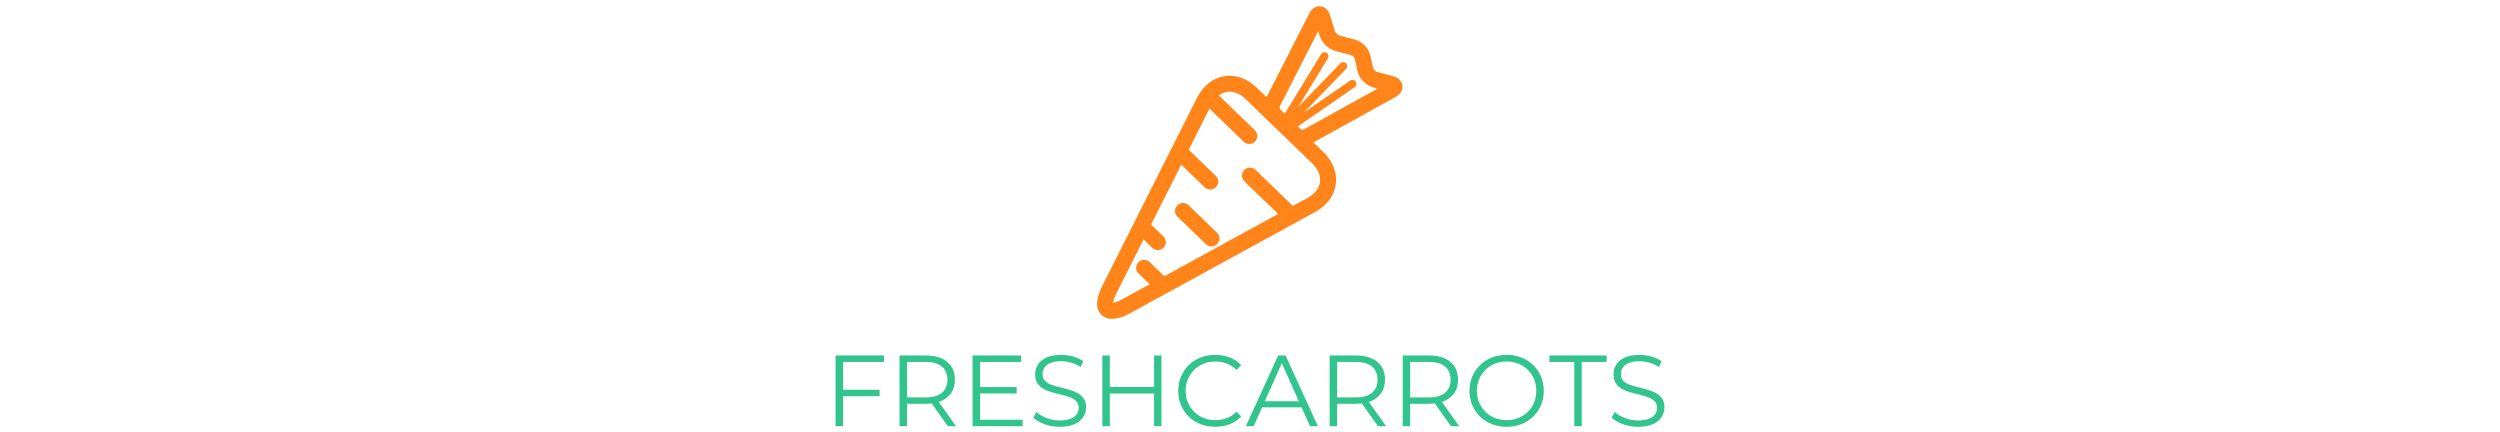
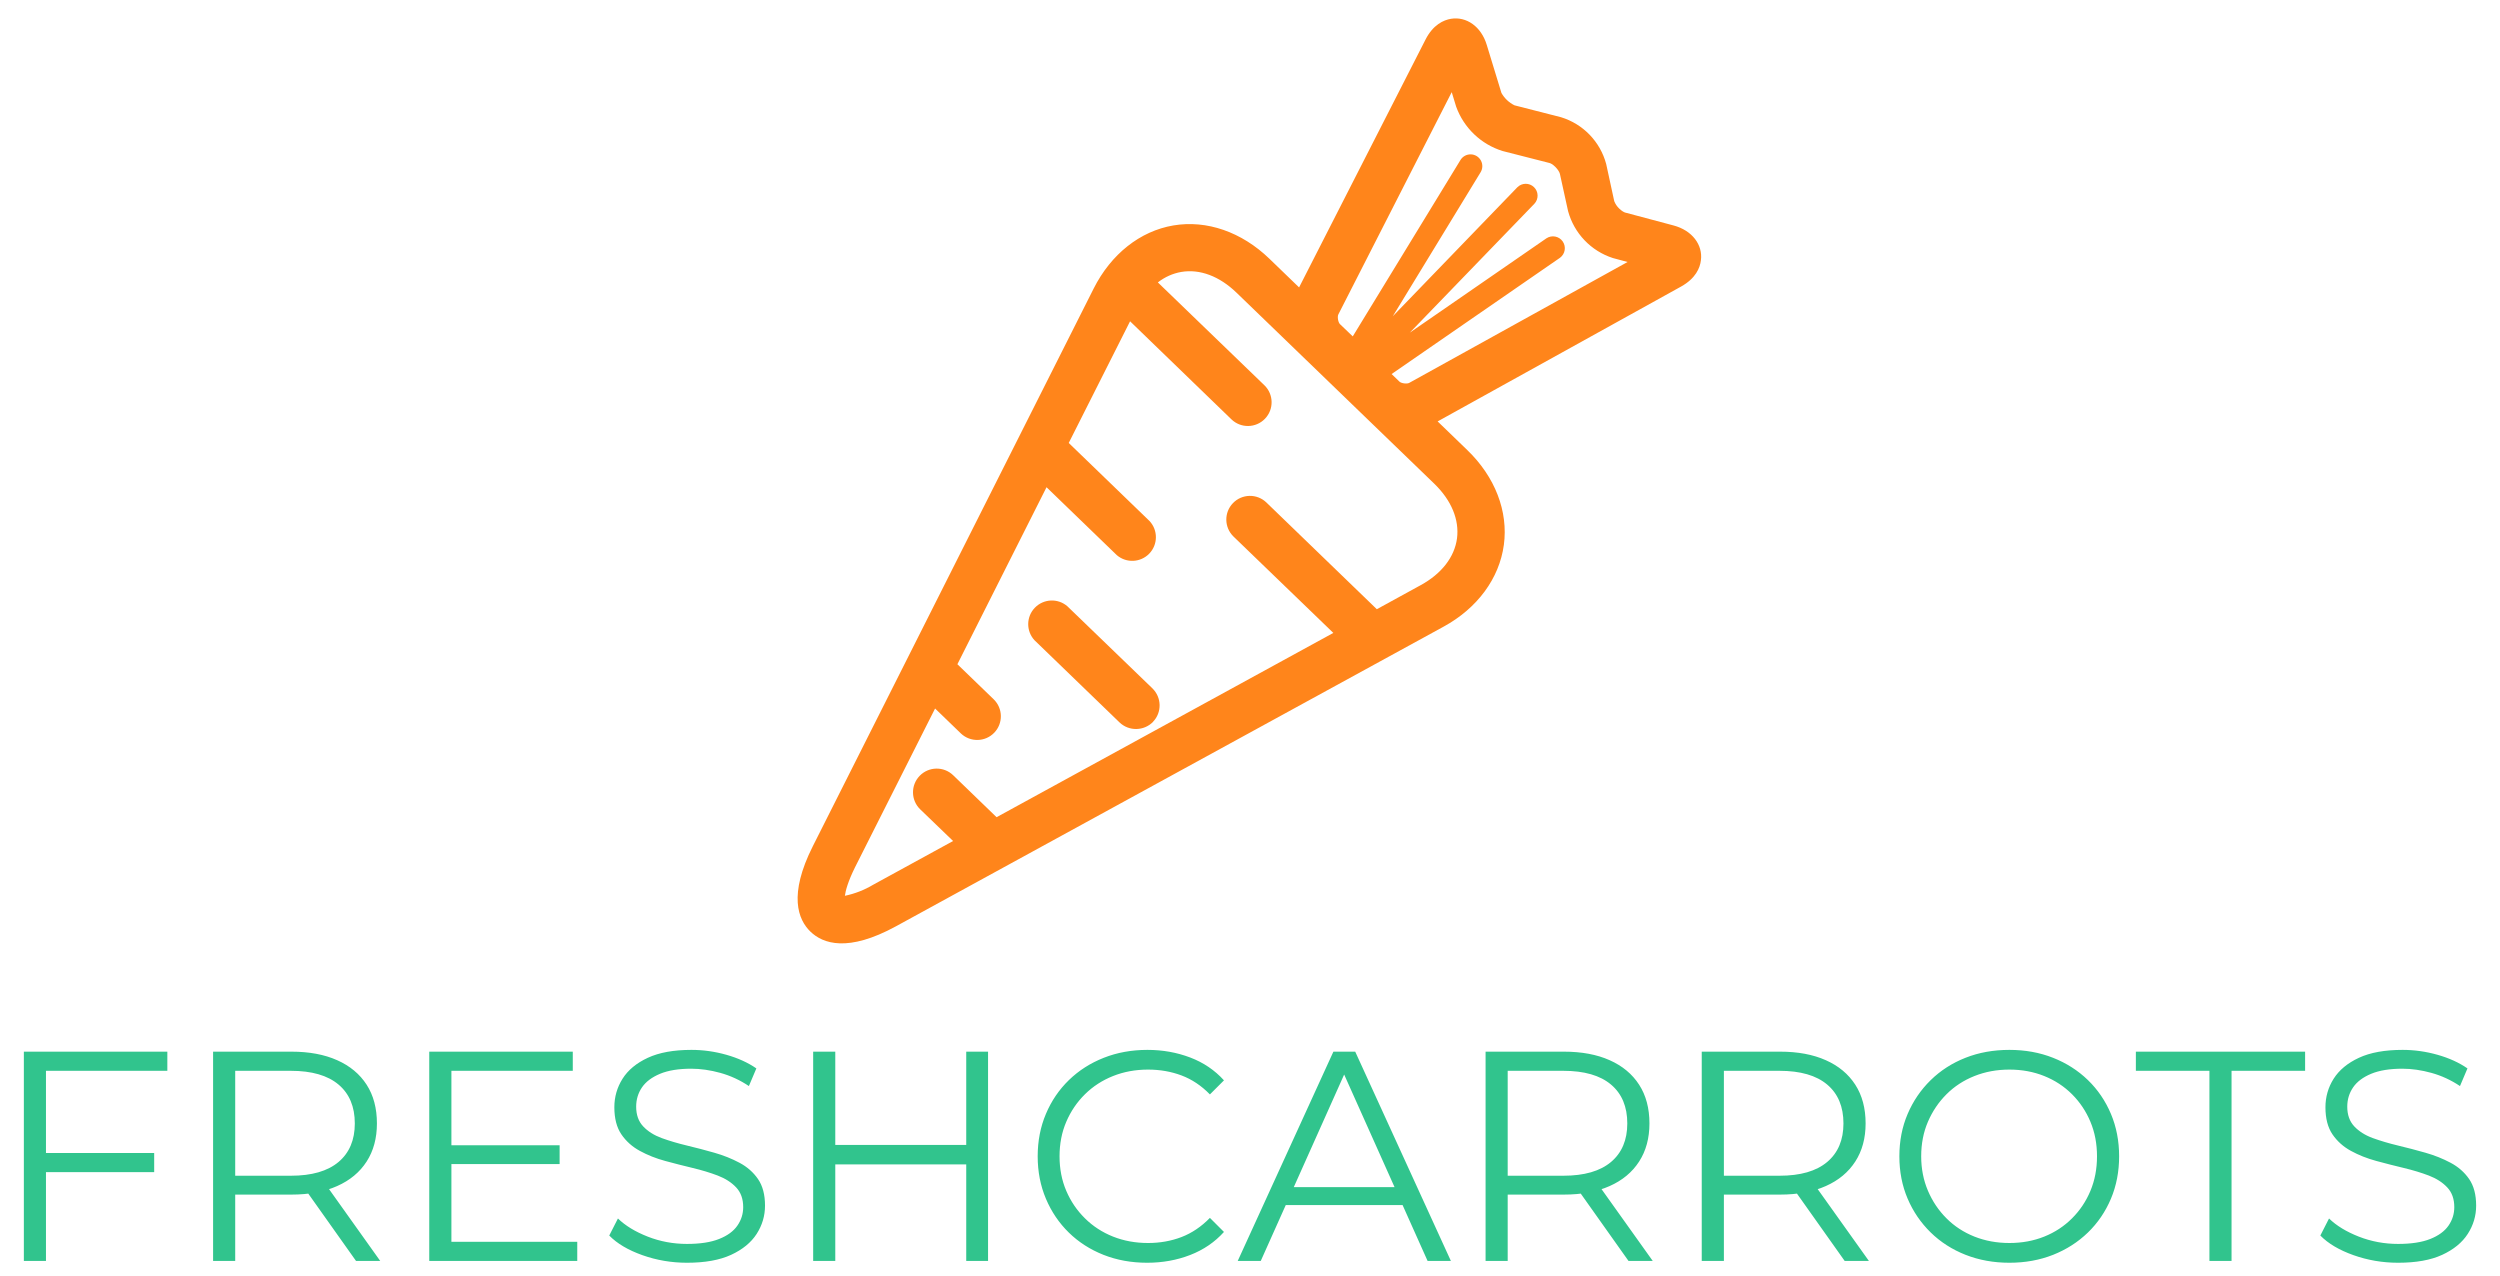
- <svg xmlns="http://www.w3.org/2000/svg" version="1.1" width="2000" height="345" viewBox="0 0 2000 345">
+ <svg xmlns="http://www.w3.org/2000/svg" version="1.1" viewBox="662 0 676 345">
  <svg xml:space="preserve" width="2000" height="345" data-version="2" data-id="lg_U0msDvftj7r1ZRaS3U" viewBox="0 0 676 345" x="0" y="0">
    <rect width="100%" height="100%" fill="transparent" />
    <path fill="#31c48d" d="M11.78 316.948v-5.17h29.91v5.17zm.65-27.4v51.41H6.45v-56.59h38.8v5.18zm51.17 51.41h-5.98v-56.59H78.8q7.2 0 12.37 2.31 5.18 2.3 7.97 6.63 2.78 4.32 2.78 10.47 0 5.98-2.78 10.3-2.79 4.33-7.97 6.63-5.17 2.31-12.37 2.31H60.94l2.66-2.75zm39.21 0h-6.54l-14.56-20.53h6.47zm-39.21-54.24v34.03l-2.66-2.83h17.7q8.49 0 12.9-3.72 4.4-3.71 4.4-10.42 0-6.8-4.4-10.51-4.41-3.72-12.9-3.72h-17.7zm57.81 28.05v-5.09h29.91v5.09zm.65-25.22v46.24h34.03v5.17h-40.02v-56.59h38.81v5.18zm63.7 51.9q-6.3 0-12.08-2.06t-8.94-5.3l2.35-4.61q2.99 2.91 8.04 4.9 5.05 1.98 10.63 1.98 5.34 0 8.69-1.34 3.36-1.33 4.93-3.6 1.58-2.26 1.58-5.01 0-3.31-1.9-5.33t-4.97-3.2q-3.07-1.17-6.79-2.06-3.72-.89-7.44-1.9-3.72-1.01-6.83-2.71-3.11-1.69-5.01-4.48-1.9-2.79-1.9-7.32 0-4.2 2.22-7.72 2.22-3.52 6.83-5.66 4.61-2.14 11.8-2.14 4.77 0 9.46 1.33 4.69 1.33 8.09 3.68l-2.02 4.77q-3.64-2.43-7.72-3.56-4.09-1.13-7.89-1.13-5.09 0-8.4 1.37-3.32 1.38-4.9 3.68-1.57 2.31-1.57 5.22 0 3.31 1.9 5.33t5.01 3.16q3.11 1.13 6.83 2.02 3.72.89 7.4 1.94 3.68 1.05 6.79 2.71 3.11 1.65 5.01 4.4 1.9 2.75 1.9 7.2 0 4.12-2.26 7.64-2.26 3.51-6.91 5.66-4.65 2.14-11.93 2.14m75.51-.49v-56.59h5.9v56.59zm-35.41-56.59v56.59h-5.98v-56.59zm35.98 25.23v5.25h-36.62v-5.25zm48.34 31.85q-6.38 0-11.8-2.14-5.42-2.15-9.38-6.03-3.96-3.88-6.18-9.13-2.23-5.26-2.23-11.48 0-6.23 2.23-11.48 2.22-5.26 6.22-9.14 4-3.88 9.42-6.02 5.42-2.14 11.81-2.14 6.14 0 11.56 2.06 5.41 2.06 9.13 6.18l-3.8 3.8q-3.47-3.55-7.68-5.13-4.2-1.58-9.05-1.58-5.1 0-9.46 1.74-4.37 1.74-7.6 4.93-3.24 3.2-5.05 7.44-1.82 4.24-1.82 9.34 0 5.09 1.82 9.34 1.81 4.24 5.05 7.43 3.23 3.2 7.6 4.94 4.36 1.73 9.46 1.73 4.85 0 9.05-1.61 4.21-1.62 7.68-5.18l3.8 3.8q-3.72 4.13-9.13 6.23-5.42 2.1-11.65 2.1m30.73-.49h-6.23l25.87-56.59h5.9l25.87 56.59h-6.3l-23.77-53.11h2.42zm40.42-15.11h-36.46l1.78-4.85h32.9zm26.35 15.11h-5.98v-56.59h21.18q7.2 0 12.37 2.31 5.18 2.3 7.97 6.63 2.79 4.32 2.79 10.47 0 5.98-2.79 10.3-2.79 4.33-7.97 6.63-5.17 2.31-12.37 2.31h-17.86l2.66-2.75zm39.22 0h-6.55l-14.56-20.53h6.47zm-39.22-54.24v34.03l-2.66-2.83h17.7q8.49 0 12.9-3.72 4.4-3.71 4.4-10.42 0-6.8-4.4-10.51-4.41-3.72-12.9-3.72h-17.7zm58.46 54.24h-5.99v-56.59h21.19q7.19 0 12.36 2.31 5.18 2.3 7.97 6.63 2.79 4.32 2.79 10.47 0 5.98-2.79 10.3-2.79 4.33-7.97 6.63-5.17 2.31-12.36 2.31h-17.87l2.67-2.75zm39.21 0h-6.55l-14.55-20.53h6.46zm-39.21-54.24v34.03l-2.67-2.83h17.7q8.49 0 12.9-3.72 4.4-3.71 4.4-10.42 0-6.8-4.4-10.51-4.41-3.72-12.9-3.72h-17.7zm77.2 54.73q-6.38 0-11.84-2.14-5.46-2.15-9.46-6.07-4-3.92-6.22-9.13-2.23-5.22-2.23-11.44 0-6.23 2.23-11.44 2.22-5.22 6.22-9.14 4-3.92 9.42-6.06 5.42-2.14 11.88-2.14 6.39 0 11.81 2.14 5.41 2.14 9.42 6.02 4 3.88 6.22 9.14 2.22 5.25 2.22 11.48 0 6.22-2.22 11.48-2.22 5.25-6.22 9.13-4.01 3.88-9.42 6.03-5.42 2.14-11.81 2.14m0-5.34q5.1 0 9.42-1.73 4.33-1.74 7.52-4.94 3.2-3.19 4.97-7.43 1.78-4.25 1.78-9.34 0-5.1-1.78-9.34-1.77-4.24-4.97-7.44-3.19-3.19-7.52-4.93-4.32-1.74-9.42-1.74-5.09 0-9.45 1.74-4.37 1.74-7.56 4.93-3.2 3.2-5.02 7.44-1.82 4.24-1.82 9.34 0 5.01 1.82 9.3 1.82 4.28 5.02 7.47 3.19 3.2 7.56 4.94 4.36 1.73 9.45 1.73m60.07 4.85h-5.98v-51.41h-19.89v-5.18h45.76v5.18h-19.89zm45.03.49q-6.3 0-12.08-2.06t-8.94-5.3l2.35-4.61q2.99 2.91 8.04 4.9 5.06 1.98 10.63 1.98 5.34 0 8.7-1.34 3.35-1.33 4.93-3.6 1.57-2.26 1.57-5.01 0-3.31-1.9-5.33t-4.97-3.2q-3.07-1.17-6.79-2.06-3.72-.89-7.44-1.9-3.72-1.01-6.83-2.71-3.11-1.69-5.01-4.48-1.9-2.79-1.9-7.32 0-4.2 2.22-7.72 2.23-3.52 6.83-5.66 4.61-2.14 11.81-2.14 4.77 0 9.46 1.33 4.69 1.33 8.08 3.68l-2.02 4.77q-3.64-2.43-7.72-3.56t-7.88-1.13q-5.1 0-8.41 1.37-3.32 1.38-4.89 3.68-1.58 2.31-1.58 5.22 0 3.31 1.9 5.33t5.01 3.16q3.12 1.13 6.83 2.02 3.72.89 7.4 1.94 3.68 1.05 6.79 2.71 3.12 1.65 5.02 4.4 1.9 2.75 1.9 7.2 0 4.12-2.27 7.64-2.26 3.51-6.91 5.66-4.65 2.14-11.93 2.14" />
    <path fill="#ff851b" d="M406.643 147.357c1.219-9.088-2.375-18.423-9.89-25.659l-8.017-7.748 65.814-36.458c3.974-2.211 5.134-5.06 5.374-7.098.561-4.159-2.336-8.093-7.414-9.435l-13.084-3.486c-.276-.078-.886-.397-1.584-1.072a5.494 5.494 0 0 1-1.353-2.01l-2.177-10.047a18.132 18.132 0 0 0-12.223-12.65l-12.584-3.22a8.242 8.242 0 0 1-3.52-3.347l-3.957-12.956c-1.515-5.03-5.518-7.764-9.683-7.088-2 .336-4.836 1.594-6.883 5.613l-34.19 67.02-8.018-7.748c-7.515-7.263-16.968-10.536-25.981-9.009-8.986 1.528-16.848 7.734-21.552 17.074l-75.926 150.765c-6.643 13.192-4.03 19.852-.649 23.119s10.125 5.652 23.11-1.439l148.087-81.027c9.146-4.992 15.08-13.061 16.3-22.121M393.739 28.826a19.505 19.505 0 0 0 12.57 12.012l12.611 3.22c.276.05.913.341 1.612 1.043.754.73 1.18 1.519 1.269 1.93l2.205 10.046a18.406 18.406 0 0 0 12.141 12.706l3.947 1.06-59.037 32.687c-.599.34-2.14.146-2.644-.34l-2.123-2.052 45.54-31.44a3.209 3.209 0 0 0-3.661-5.268l-36.96 25.524 33.696-34.865a3.206 3.206 0 0 0-4.61-4.455l-33.694 34.893 23.707-38.871a3.187 3.187 0 1 0-5.442-3.314l-29.08 47.617-3.464-3.32c-.503-.486-.75-2.02-.43-2.63l30.654-60.092zm-157.637 210.41a24.725 24.725 0 0 1-7.642 2.988c.169-1.377.84-3.889 2.753-7.74l21.633-42.903 6.984 6.75a6.401 6.401 0 0 0 8.882-9.219l-9.834-9.503 24.104-47.863 18.997 18.36a6.401 6.401 0 0 0 8.855-9.219l-21.847-21.113 16.584-32.897 27.406 26.513a6.41 6.41 0 0 0 8.91-9.219l-28.802-27.808q2.874-2.22 6.326-2.829c5.013-.855 10.323 1.143 14.932 5.598l53.527 51.703c4.61 4.482 6.76 9.72 6.104 14.76-.683 5.04-4.15 9.523-9.786 12.614l-11.895 6.522-29.893-28.889a6.401 6.401 0 0 0-8.882 9.219l27.014 26.08-91.056 49.83-11.734-11.34a6.41 6.41 0 0 0-8.91 9.22l8.884 8.558z" />
    <path fill="#ff851b" d="M311.761 195.191c2.457-2.542 2.388-6.58-.155-9.064l-22.991-22.193a6.401 6.401 0 0 0-8.883 9.191l22.992 22.22c2.542 2.43 6.58 2.361 9.064-.154" />
  </svg>
</svg>
